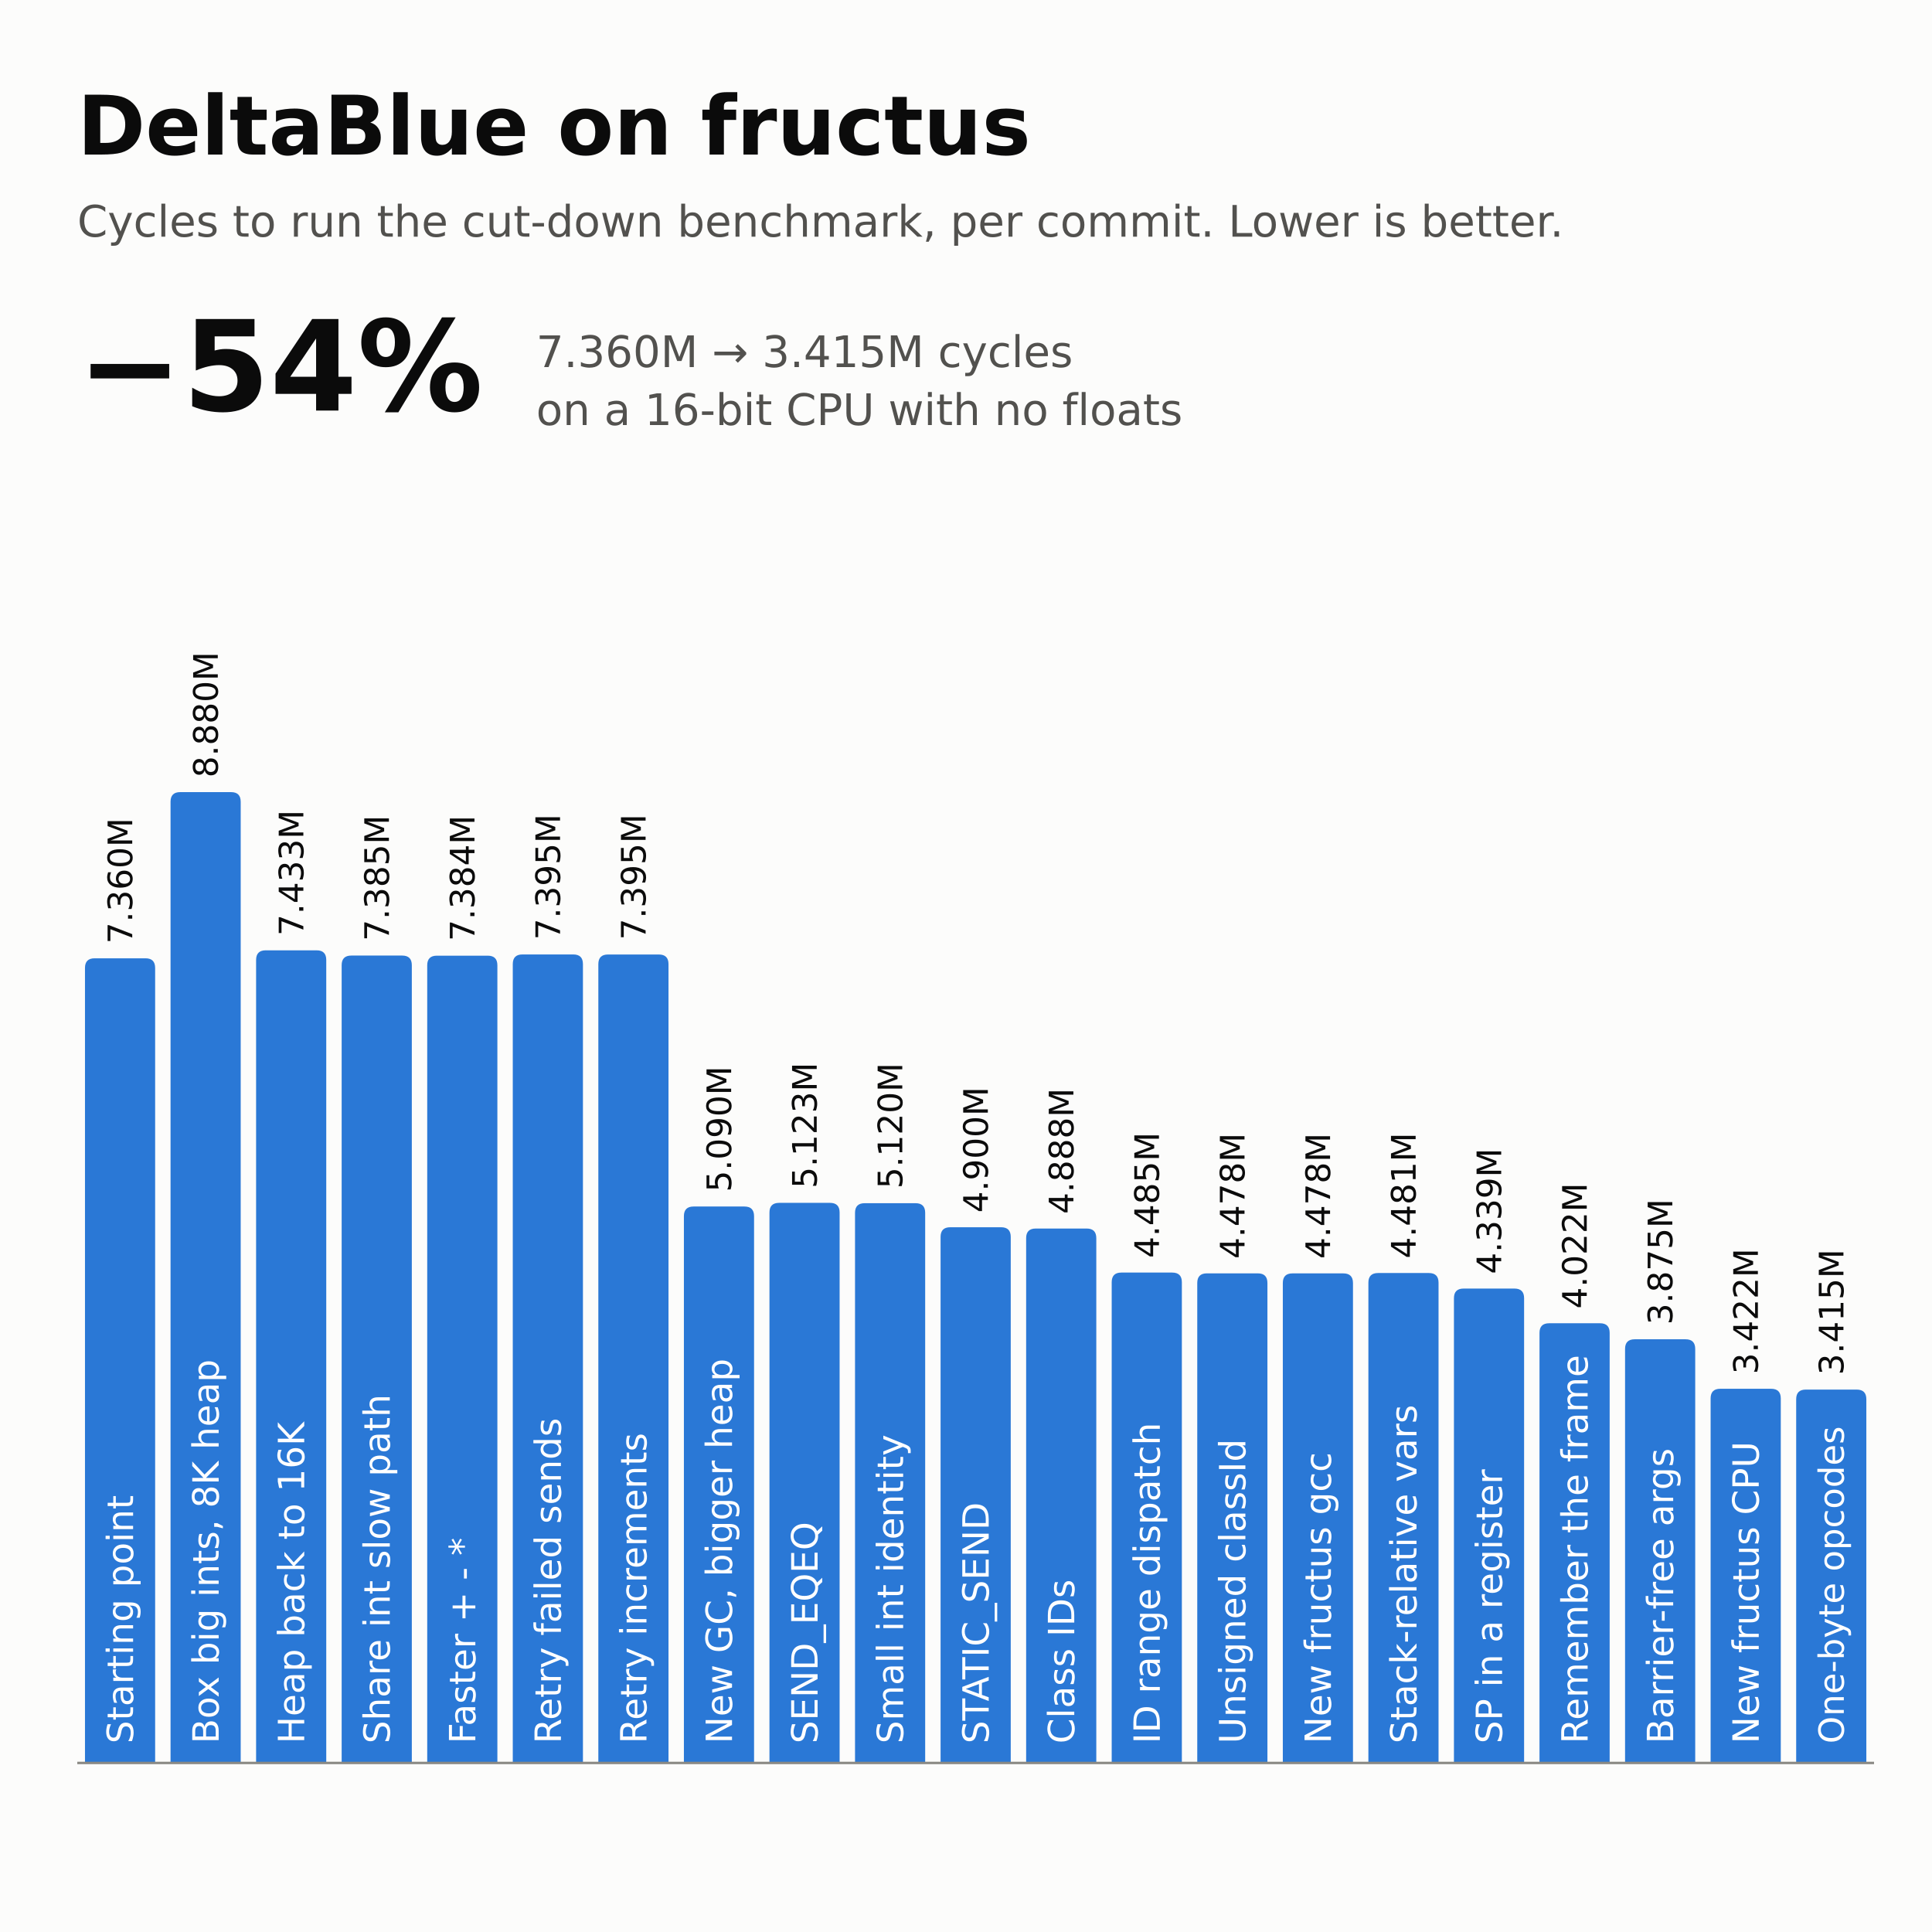
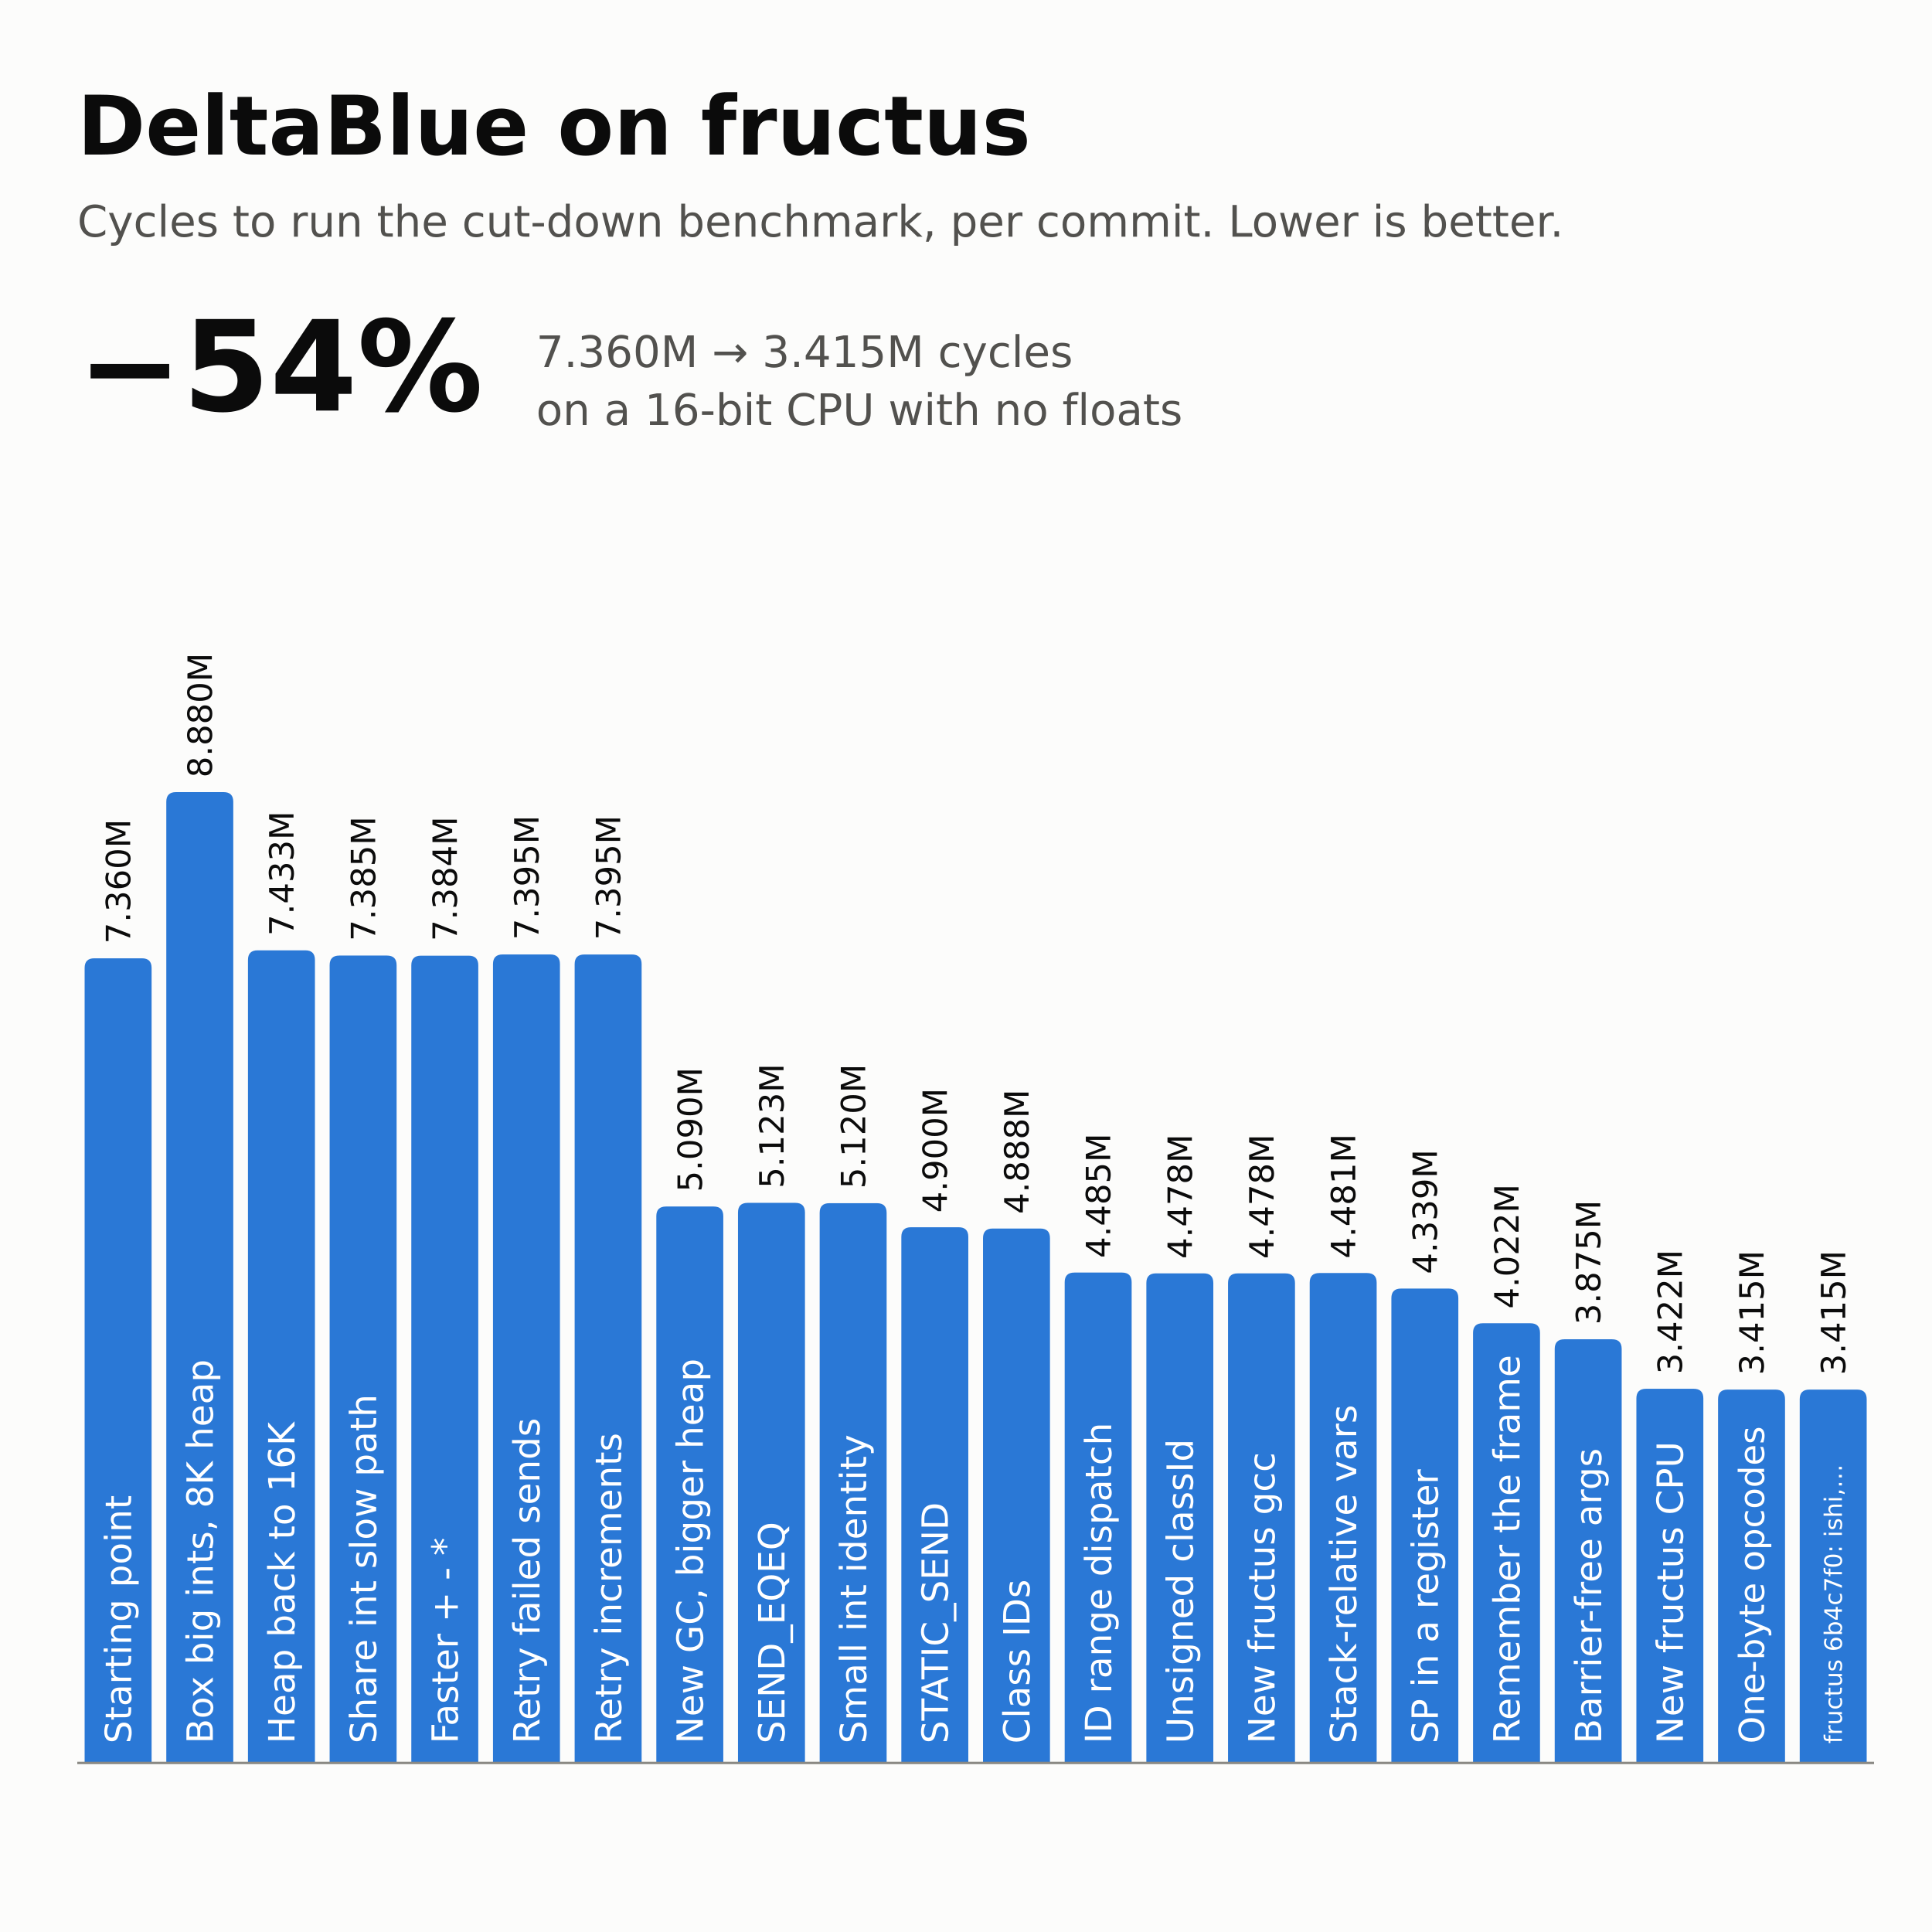
<svg xmlns="http://www.w3.org/2000/svg" width="800" height="800" viewBox="0 0 800 800" font-family="'DejaVu Sans', 'Liberation Sans', sans-serif">
  <rect width="800" height="800" fill="#fcfcfb" />
  <text x="32" y="64" font-size="34" font-weight="bold" fill="#0b0b0b">DeltaBlue on fructus</text>
  <text x="32" y="98" font-size="18" fill="#52514e">Cycles to run the cut-down benchmark, per commit. Lower is better.</text>
  <text x="32" y="170" font-size="52" font-weight="bold" fill="#0b0b0b">−54%</text>
  <text x="222" y="152" font-size="18" fill="#52514e">7.360M → 3.415M cycles</text>
  <text x="222" y="176" font-size="18" fill="#52514e">on a 16-bit CPU with no floats</text>
-   <path d="M35.189,730 V400.811 Q35.189,396.811 39.189,396.811 H60.24 Q64.24,396.811 64.24,400.811 V730 Z" fill="#2a78d6" />
-   <text transform="translate(54.75429,390.8108) rotate(-90)" font-size="14" fill="#0b0b0b">7.360M</text>
-   <text transform="translate(55.11429,722) rotate(-90)" font-size="15.0" fill="#ffffff">Starting point</text>
-   <path d="M70.617,730 V332 Q70.617,328 74.617,328 H95.669 Q99.669,328 99.669,332 V730 Z" fill="#2a78d6" />
-   <text transform="translate(90.18286,322) rotate(-90)" font-size="14" fill="#0b0b0b">8.880M</text>
-   <text transform="translate(90.54286,722) rotate(-90)" font-size="15.0" fill="#ffffff">Box big ints, 8K heap</text>
-   <path d="M106.046,730 V397.506 Q106.046,393.506 110.046,393.506 H131.097 Q135.097,393.506 135.097,397.506 V730 Z" fill="#2a78d6" />
-   <text transform="translate(125.6114,387.5061) rotate(-90)" font-size="14" fill="#0b0b0b">7.433M</text>
-   <text transform="translate(125.9714,722) rotate(-90)" font-size="15.0" fill="#ffffff">Heap back to 16K</text>
-   <path d="M141.474,730 V399.679 Q141.474,395.679 145.474,395.679 H166.526 Q170.526,395.679 170.526,399.679 V730 Z" fill="#2a78d6" />
-   <text transform="translate(161.04,389.6791) rotate(-90)" font-size="14" fill="#0b0b0b">7.385M</text>
-   <text transform="translate(161.4,722) rotate(-90)" font-size="15.0" fill="#ffffff">Share int slow path</text>
-   <path d="M176.903,730 V399.724 Q176.903,395.724 180.903,395.724 H201.954 Q205.954,395.724 205.954,399.724 V730 Z" fill="#2a78d6" />
-   <text transform="translate(196.4686,389.7243) rotate(-90)" font-size="14" fill="#0b0b0b">7.384M</text>
-   <text transform="translate(196.8286,722) rotate(-90)" font-size="15.0" fill="#ffffff">Faster + - *</text>
-   <path d="M212.331,730 V399.217 Q212.331,395.217 216.331,395.217 H237.383 Q241.383,395.217 241.383,399.217 V730 Z" fill="#2a78d6" />
-   <text transform="translate(231.8971,389.217) rotate(-90)" font-size="14" fill="#0b0b0b">7.395M</text>
-   <text transform="translate(232.2571,722) rotate(-90)" font-size="15.0" fill="#ffffff">Retry failed sends</text>
-   <path d="M247.76,730 V399.239 Q247.76,395.239 251.76,395.239 H272.811 Q276.811,395.239 276.811,399.239 V730 Z" fill="#2a78d6" />
-   <text transform="translate(267.3257,389.2392) rotate(-90)" font-size="14" fill="#0b0b0b">7.395M</text>
-   <text transform="translate(267.6857,722) rotate(-90)" font-size="15.0" fill="#ffffff">Retry increments</text>
-   <path d="M283.189,730 V503.592 Q283.189,499.592 287.189,499.592 H308.24 Q312.24,499.592 312.24,503.592 V730 Z" fill="#2a78d6" />
-   <text transform="translate(302.7543,493.5921) rotate(-90)" font-size="14" fill="#0b0b0b">5.090M</text>
-   <text transform="translate(303.1143,722) rotate(-90)" font-size="15.0" fill="#ffffff">New GC, bigger heap</text>
-   <path d="M318.617,730 V502.077 Q318.617,498.077 322.617,498.077 H343.669 Q347.669,498.077 347.669,502.077 V730 Z" fill="#2a78d6" />
-   <text transform="translate(338.1829,492.0771) rotate(-90)" font-size="14" fill="#0b0b0b">5.123M</text>
-   <text transform="translate(338.5429,722) rotate(-90)" font-size="15.0" fill="#ffffff">SEND_EQEQ</text>
-   <path d="M354.046,730 V502.216 Q354.046,498.216 358.046,498.216 H379.097 Q383.097,498.216 383.097,502.216 V730 Z" fill="#2a78d6" />
-   <text transform="translate(373.6114,492.2162) rotate(-90)" font-size="14" fill="#0b0b0b">5.120M</text>
-   <text transform="translate(373.9714,722) rotate(-90)" font-size="15.0" fill="#ffffff">Small int identity</text>
-   <path d="M389.474,730 V512.176 Q389.474,508.176 393.474,508.176 H414.526 Q418.526,508.176 418.526,512.176 V730 Z" fill="#2a78d6" />
-   <text transform="translate(409.04,502.1757) rotate(-90)" font-size="14" fill="#0b0b0b">4.900M</text>
-   <text transform="translate(409.4,722) rotate(-90)" font-size="15.0" fill="#ffffff">STATIC_SEND</text>
-   <path d="M424.903,730 V512.708 Q424.903,508.708 428.903,508.708 H449.954 Q453.954,508.708 453.954,512.708 V730 Z" fill="#2a78d6" />
-   <text transform="translate(444.4686,502.7081) rotate(-90)" font-size="14" fill="#0b0b0b">4.888M</text>
-   <text transform="translate(444.8286,722) rotate(-90)" font-size="15.0" fill="#ffffff">Class IDs</text>
-   <path d="M460.331,730 V530.944 Q460.331,526.944 464.331,526.944 H485.383 Q489.383,526.944 489.383,530.944 V730 Z" fill="#2a78d6" />
-   <text transform="translate(479.8971,520.9442) rotate(-90)" font-size="14" fill="#0b0b0b">4.485M</text>
-   <text transform="translate(480.2571,722) rotate(-90)" font-size="15.0" fill="#ffffff">ID range dispatch</text>
-   <path d="M495.76,730 V531.269 Q495.76,527.269 499.76,527.269 H520.811 Q524.811,527.269 524.811,531.269 V730 Z" fill="#2a78d6" />
-   <text transform="translate(515.3257,521.2691) rotate(-90)" font-size="14" fill="#0b0b0b">4.478M</text>
-   <text transform="translate(515.6857,722) rotate(-90)" font-size="15.0" fill="#ffffff">Unsigned classId</text>
-   <path d="M531.189,730 V531.282 Q531.189,527.282 535.189,527.282 H556.24 Q560.24,527.282 560.24,531.282 V730 Z" fill="#2a78d6" />
-   <text transform="translate(550.7543,521.2819) rotate(-90)" font-size="14" fill="#0b0b0b">4.478M</text>
-   <text transform="translate(551.1143,722) rotate(-90)" font-size="15.0" fill="#ffffff">New fructus gcc</text>
-   <path d="M566.617,730 V531.134 Q566.617,527.134 570.617,527.134 H591.669 Q595.669,527.134 595.669,531.134 V730 Z" fill="#2a78d6" />
-   <text transform="translate(586.1829,521.1337) rotate(-90)" font-size="14" fill="#0b0b0b">4.481M</text>
-   <text transform="translate(586.5429,722) rotate(-90)" font-size="15.0" fill="#ffffff">Stack-relative vars</text>
-   <path d="M602.046,730 V537.568 Q602.046,533.568 606.046,533.568 H627.097 Q631.097,533.568 631.097,537.568 V730 Z" fill="#2a78d6" />
-   <text transform="translate(621.6114,527.5683) rotate(-90)" font-size="14" fill="#0b0b0b">4.339M</text>
-   <text transform="translate(621.9714,722) rotate(-90)" font-size="15.0" fill="#ffffff">SP in a register</text>
-   <path d="M637.474,730 V551.931 Q637.474,547.931 641.474,547.931 H662.526 Q666.526,547.931 666.526,551.931 V730 Z" fill="#2a78d6" />
-   <text transform="translate(657.04,541.9311) rotate(-90)" font-size="14" fill="#0b0b0b">4.022M</text>
-   <text transform="translate(657.4,722) rotate(-90)" font-size="15.0" fill="#ffffff">Remember the frame</text>
-   <path d="M672.903,730 V558.569 Q672.903,554.569 676.903,554.569 H697.954 Q701.954,554.569 701.954,558.569 V730 Z" fill="#2a78d6" />
-   <text transform="translate(692.4686,548.5687) rotate(-90)" font-size="14" fill="#0b0b0b">3.875M</text>
-   <text transform="translate(692.8286,722) rotate(-90)" font-size="15.0" fill="#ffffff">Barrier-free args</text>
-   <path d="M708.331,730 V579.064 Q708.331,575.064 712.331,575.064 H733.383 Q737.383,575.064 737.383,579.064 V730 Z" fill="#2a78d6" />
-   <text transform="translate(727.8971,569.0644) rotate(-90)" font-size="14" fill="#0b0b0b">3.422M</text>
-   <text transform="translate(728.2571,722) rotate(-90)" font-size="15.0" fill="#ffffff">New fructus CPU</text>
-   <path d="M743.76,730 V579.398 Q743.76,575.398 747.76,575.398 H768.811 Q772.811,575.398 772.811,579.398 V730 Z" fill="#2a78d6" />
-   <text transform="translate(763.3257,569.3979) rotate(-90)" font-size="14" fill="#0b0b0b">3.415M</text>
-   <text transform="translate(763.4833,722) rotate(-90)" font-size="14.4" fill="#ffffff">One-byte opcodes</text>
+   <path d="M35.044,730 V400.811 Q35.044,396.811 39.044,396.811 H58.775 Q62.775,396.811 62.775,400.811 V730 Z" fill="#2a78d6" />
+   <text transform="translate(53.90065,390.8108) rotate(-90)" font-size="13.865" fill="#0b0b0b">7.360M</text>
+   <text transform="translate(54.30909,722) rotate(-90)" font-size="15.0" fill="#ffffff">Starting point</text>
+   <path d="M68.862,730 V332 Q68.862,328 72.862,328 H92.593 Q96.593,328 96.593,332 V730 Z" fill="#2a78d6" />
+   <text transform="translate(87.71884,322) rotate(-90)" font-size="13.865" fill="#0b0b0b">8.880M</text>
+   <text transform="translate(88.12727,722) rotate(-90)" font-size="15.0" fill="#ffffff">Box big ints, 8K heap</text>
+   <path d="M102.68,730 V397.506 Q102.68,393.506 106.68,393.506 H126.411 Q130.411,393.506 130.411,397.506 V730 Z" fill="#2a78d6" />
+   <text transform="translate(121.537,387.5061) rotate(-90)" font-size="13.865" fill="#0b0b0b">7.433M</text>
+   <text transform="translate(121.9455,722) rotate(-90)" font-size="15.0" fill="#ffffff">Heap back to 16K</text>
+   <path d="M136.498,730 V399.679 Q136.498,395.679 140.498,395.679 H160.229 Q164.229,395.679 164.229,399.679 V730 Z" fill="#2a78d6" />
+   <text transform="translate(155.3552,389.6791) rotate(-90)" font-size="13.865" fill="#0b0b0b">7.385M</text>
+   <text transform="translate(155.7636,722) rotate(-90)" font-size="15.0" fill="#ffffff">Share int slow path</text>
+   <path d="M170.316,730 V399.724 Q170.316,395.724 174.316,395.724 H194.047 Q198.047,395.724 198.047,399.724 V730 Z" fill="#2a78d6" />
+   <text transform="translate(189.1734,389.7243) rotate(-90)" font-size="13.865" fill="#0b0b0b">7.384M</text>
+   <text transform="translate(189.5818,722) rotate(-90)" font-size="15.0" fill="#ffffff">Faster + - *</text>
+   <path d="M204.135,730 V399.217 Q204.135,395.217 208.135,395.217 H227.865 Q231.865,395.217 231.865,399.217 V730 Z" fill="#2a78d6" />
+   <text transform="translate(222.9916,389.217) rotate(-90)" font-size="13.865" fill="#0b0b0b">7.395M</text>
+   <text transform="translate(223.4,722) rotate(-90)" font-size="15.0" fill="#ffffff">Retry failed sends</text>
+   <path d="M237.953,730 V399.239 Q237.953,395.239 241.953,395.239 H261.684 Q265.684,395.239 265.684,399.239 V730 Z" fill="#2a78d6" />
+   <text transform="translate(256.8097,389.2392) rotate(-90)" font-size="13.865" fill="#0b0b0b">7.395M</text>
+   <text transform="translate(257.2182,722) rotate(-90)" font-size="15.0" fill="#ffffff">Retry increments</text>
+   <path d="M271.771,730 V503.592 Q271.771,499.592 275.771,499.592 H295.502 Q299.502,499.592 299.502,503.592 V730 Z" fill="#2a78d6" />
+   <text transform="translate(290.6279,493.5921) rotate(-90)" font-size="13.865" fill="#0b0b0b">5.090M</text>
+   <text transform="translate(291.0364,722) rotate(-90)" font-size="15.0" fill="#ffffff">New GC, bigger heap</text>
+   <path d="M305.589,730 V502.077 Q305.589,498.077 309.589,498.077 H329.32 Q333.32,498.077 333.32,502.077 V730 Z" fill="#2a78d6" />
+   <text transform="translate(324.4461,492.0771) rotate(-90)" font-size="13.865" fill="#0b0b0b">5.123M</text>
+   <text transform="translate(324.8545,722) rotate(-90)" font-size="15.0" fill="#ffffff">SEND_EQEQ</text>
+   <path d="M339.407,730 V502.216 Q339.407,498.216 343.407,498.216 H363.138 Q367.138,498.216 367.138,502.216 V730 Z" fill="#2a78d6" />
+   <text transform="translate(358.2643,492.2162) rotate(-90)" font-size="13.865" fill="#0b0b0b">5.120M</text>
+   <text transform="translate(358.6727,722) rotate(-90)" font-size="15.0" fill="#ffffff">Small int identity</text>
+   <path d="M373.225,730 V512.176 Q373.225,508.176 377.225,508.176 H396.956 Q400.956,508.176 400.956,512.176 V730 Z" fill="#2a78d6" />
+   <text transform="translate(392.0825,502.1757) rotate(-90)" font-size="13.865" fill="#0b0b0b">4.900M</text>
+   <text transform="translate(392.4909,722) rotate(-90)" font-size="15.0" fill="#ffffff">STATIC_SEND</text>
+   <path d="M407.044,730 V512.708 Q407.044,508.708 411.044,508.708 H430.775 Q434.775,508.708 434.775,512.708 V730 Z" fill="#2a78d6" />
+   <text transform="translate(425.9007,502.7081) rotate(-90)" font-size="13.865" fill="#0b0b0b">4.888M</text>
+   <text transform="translate(426.3091,722) rotate(-90)" font-size="15.0" fill="#ffffff">Class IDs</text>
+   <path d="M440.862,730 V530.944 Q440.862,526.944 444.862,526.944 H464.593 Q468.593,526.944 468.593,530.944 V730 Z" fill="#2a78d6" />
+   <text transform="translate(459.7188,520.9442) rotate(-90)" font-size="13.865" fill="#0b0b0b">4.485M</text>
+   <text transform="translate(460.1273,722) rotate(-90)" font-size="15.0" fill="#ffffff">ID range dispatch</text>
+   <path d="M474.68,730 V531.269 Q474.68,527.269 478.68,527.269 H498.411 Q502.411,527.269 502.411,531.269 V730 Z" fill="#2a78d6" />
+   <text transform="translate(493.537,521.2691) rotate(-90)" font-size="13.865" fill="#0b0b0b">4.478M</text>
+   <text transform="translate(493.9455,722) rotate(-90)" font-size="15.0" fill="#ffffff">Unsigned classId</text>
+   <path d="M508.498,730 V531.282 Q508.498,527.282 512.498,527.282 H532.229 Q536.229,527.282 536.229,531.282 V730 Z" fill="#2a78d6" />
+   <text transform="translate(527.3552,521.2819) rotate(-90)" font-size="13.865" fill="#0b0b0b">4.478M</text>
+   <text transform="translate(527.7636,722) rotate(-90)" font-size="15.0" fill="#ffffff">New fructus gcc</text>
+   <path d="M542.316,730 V531.134 Q542.316,527.134 546.316,527.134 H566.047 Q570.047,527.134 570.047,531.134 V730 Z" fill="#2a78d6" />
+   <text transform="translate(561.1734,521.1337) rotate(-90)" font-size="13.865" fill="#0b0b0b">4.481M</text>
+   <text transform="translate(561.5818,722) rotate(-90)" font-size="15.0" fill="#ffffff">Stack-relative vars</text>
+   <path d="M576.135,730 V537.568 Q576.135,533.568 580.135,533.568 H599.865 Q603.865,533.568 603.865,537.568 V730 Z" fill="#2a78d6" />
+   <text transform="translate(594.9916,527.5683) rotate(-90)" font-size="13.865" fill="#0b0b0b">4.339M</text>
+   <text transform="translate(595.4,722) rotate(-90)" font-size="15.0" fill="#ffffff">SP in a register</text>
+   <path d="M609.953,730 V551.931 Q609.953,547.931 613.953,547.931 H633.684 Q637.684,547.931 637.684,551.931 V730 Z" fill="#2a78d6" />
+   <text transform="translate(628.8097,541.9311) rotate(-90)" font-size="13.865" fill="#0b0b0b">4.022M</text>
+   <text transform="translate(629.2182,722) rotate(-90)" font-size="15.0" fill="#ffffff">Remember the frame</text>
+   <path d="M643.771,730 V558.569 Q643.771,554.569 647.771,554.569 H667.502 Q671.502,554.569 671.502,558.569 V730 Z" fill="#2a78d6" />
+   <text transform="translate(662.6279,548.5687) rotate(-90)" font-size="13.865" fill="#0b0b0b">3.875M</text>
+   <text transform="translate(663.0364,722) rotate(-90)" font-size="15.0" fill="#ffffff">Barrier-free args</text>
+   <path d="M677.589,730 V579.064 Q677.589,575.064 681.589,575.064 H701.32 Q705.32,575.064 705.32,579.064 V730 Z" fill="#2a78d6" />
+   <text transform="translate(696.4461,569.0644) rotate(-90)" font-size="13.865" fill="#0b0b0b">3.422M</text>
+   <text transform="translate(696.8545,722) rotate(-90)" font-size="15.0" fill="#ffffff">New fructus CPU</text>
+   <path d="M711.407,730 V579.398 Q711.407,575.398 715.407,575.398 H735.138 Q739.138,575.398 739.138,579.398 V730 Z" fill="#2a78d6" />
+   <text transform="translate(730.2643,569.3979) rotate(-90)" font-size="13.865" fill="#0b0b0b">3.415M</text>
+   <text transform="translate(730.4703,722) rotate(-90)" font-size="14.4" fill="#ffffff">One-byte opcodes</text>
+   <path d="M745.225,730 V579.399 Q745.225,575.399 749.225,575.399 H768.956 Q772.956,575.399 772.956,579.399 V730 Z" fill="#2a78d6" />
+   <text transform="translate(764.0825,569.3994) rotate(-90)" font-size="13.865" fill="#0b0b0b">3.415M</text>
+   <text transform="translate(762.6909,722) rotate(-90)" font-size="10.0" fill="#ffffff">fructus 6b4c7f0: ishi,…</text>
  <line x1="32" x2="776" y1="730" y2="730" stroke="#8a8984" stroke-width="1" />
</svg>
